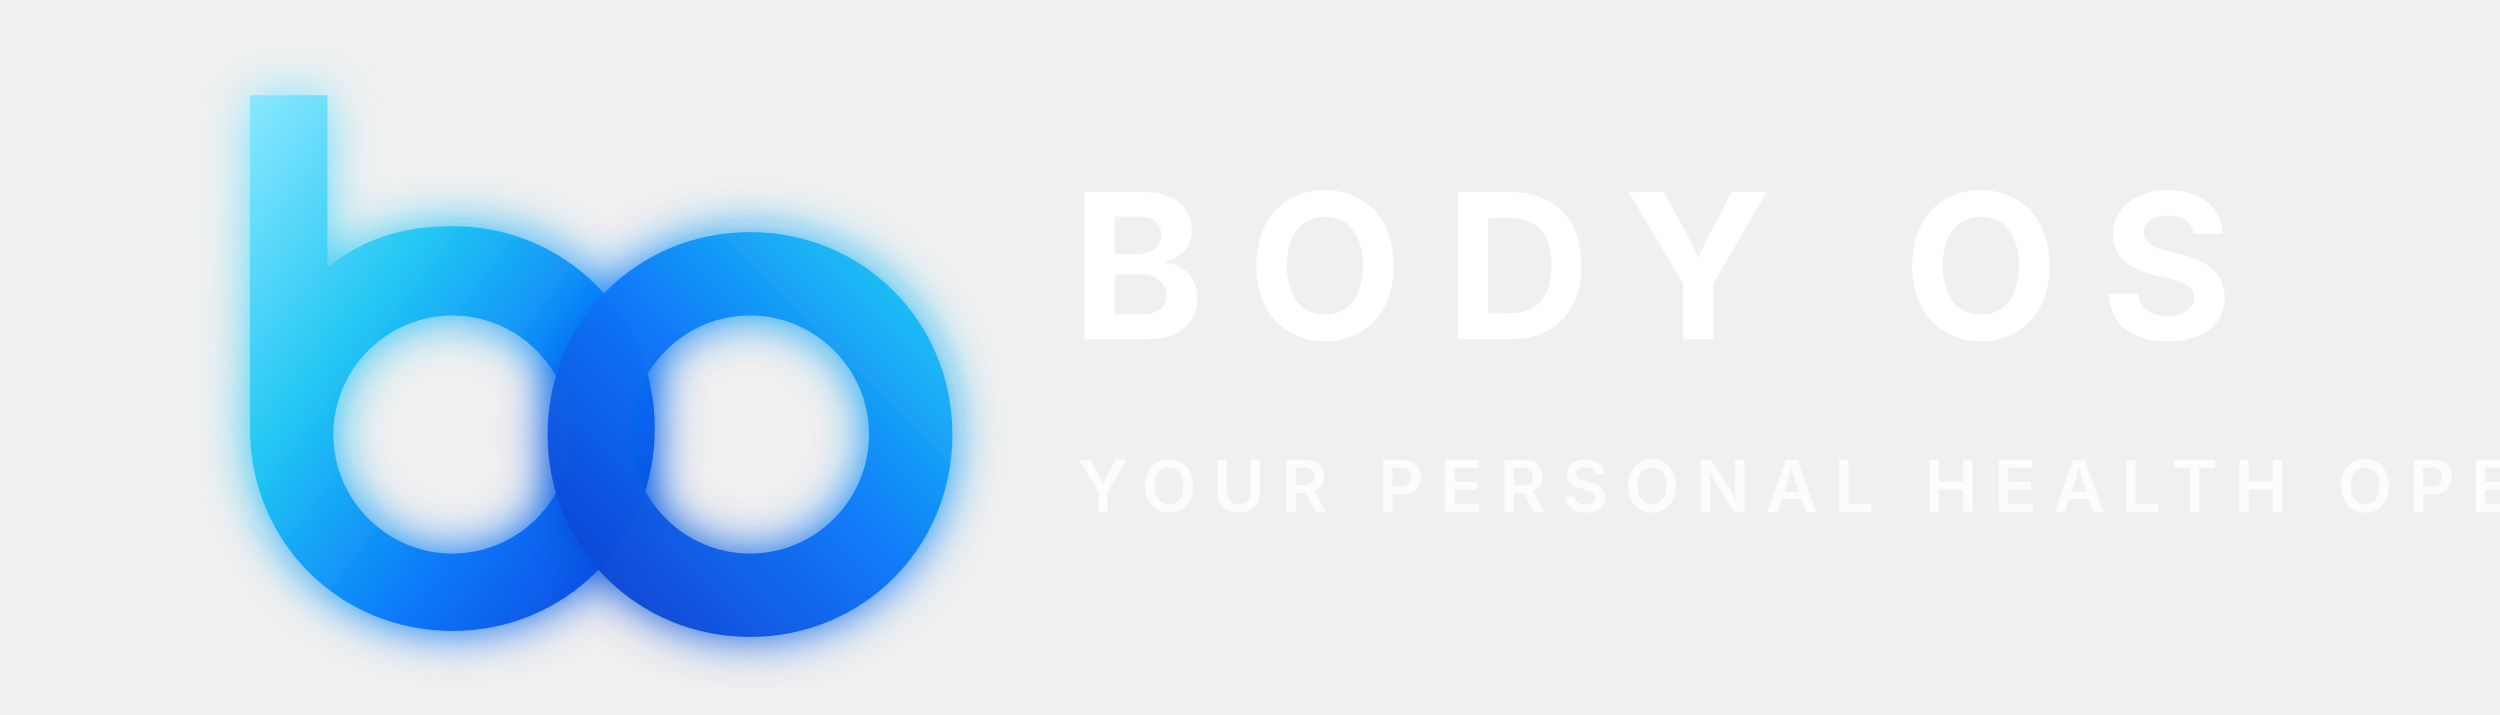
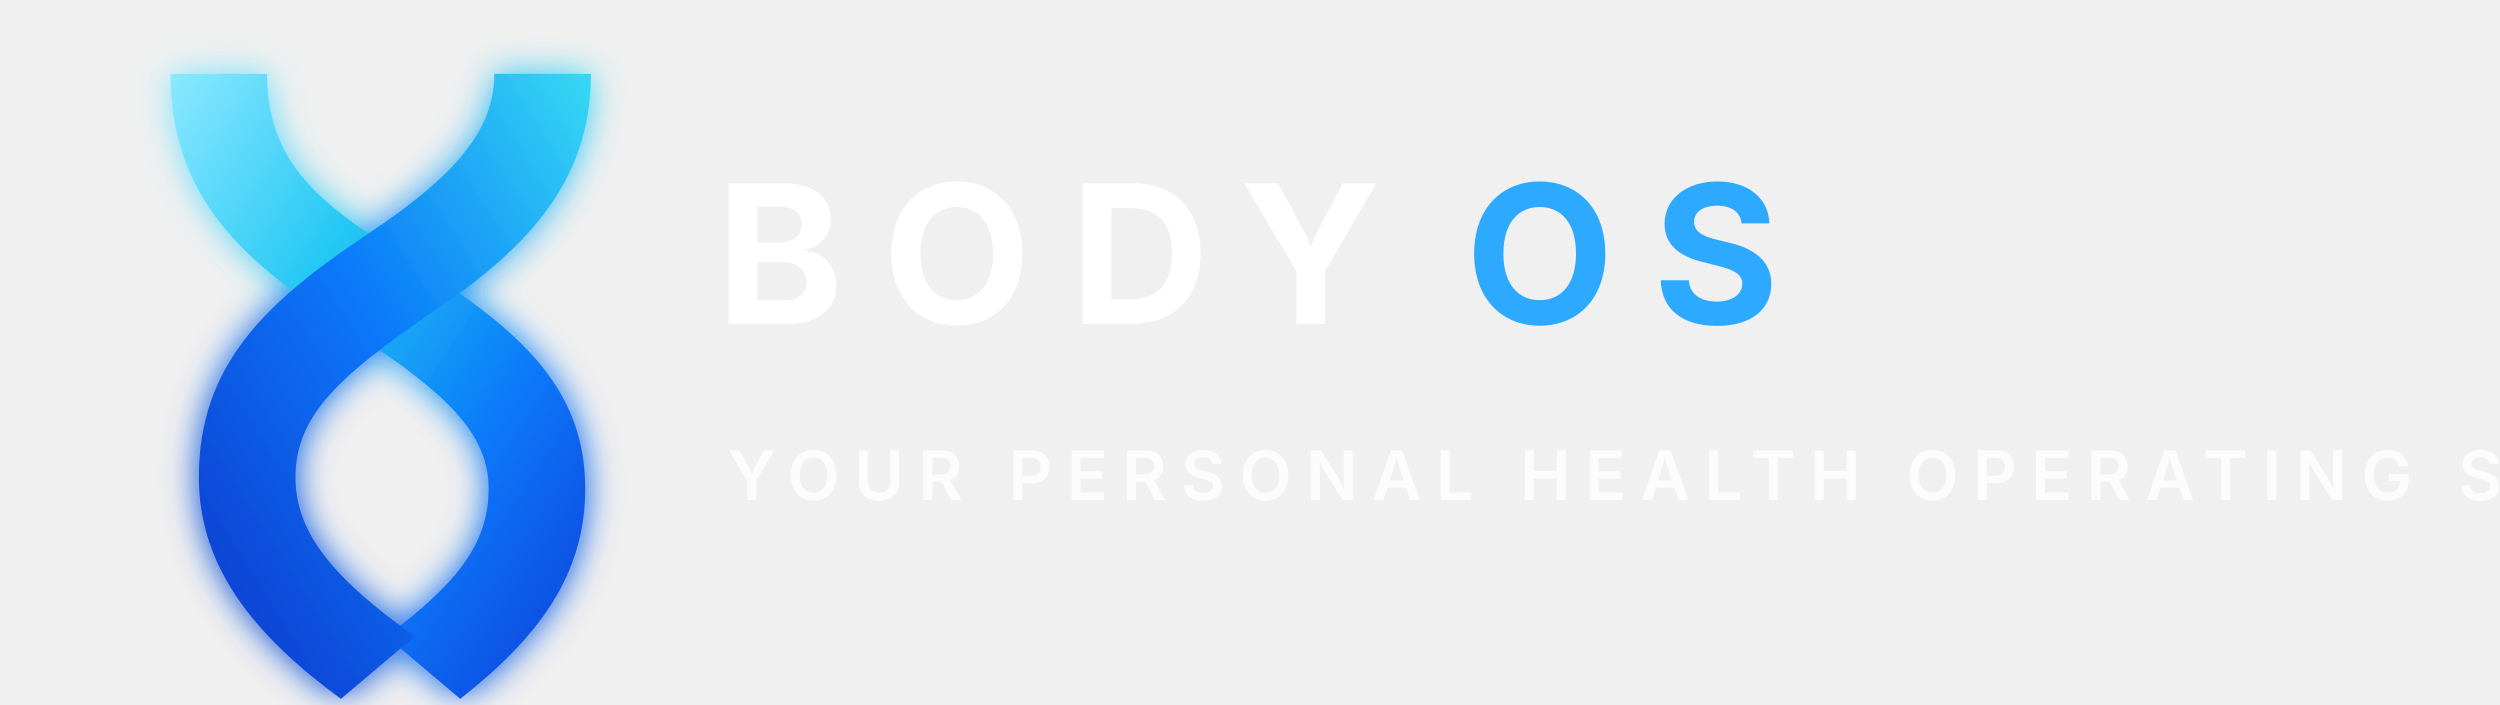
- <svg xmlns="http://www.w3.org/2000/svg" viewBox="0 0 420 120" role="img" aria-labelledby="title desc">
+ <svg xmlns="http://www.w3.org/2000/svg" viewBox="0 0 440 124" role="img" aria-labelledby="title desc">
  <defs>
-     <linearGradient id="g1" x1="0" y1="0" x2="1" y2="1">
+     <linearGradient id="helixA" x1="0" y1="0" x2="1" y2="1">
      <stop offset="0" stop-color="#8BE8FF" />
-       <stop offset="0.35" stop-color="#22C7F4" />
+       <stop offset="0.34" stop-color="#22C7F4" />
      <stop offset="0.68" stop-color="#0877F9" />
-       <stop offset="1" stop-color="#113EDB" />
+       <stop offset="1" stop-color="#123ED8" />
    </linearGradient>
-     <linearGradient id="g2" x1="0" y1="1" x2="1" y2="0">
-       <stop offset="0" stop-color="#0636C9" />
+     <linearGradient id="helixB" x1="0" y1="1" x2="1" y2="0">
+       <stop offset="0" stop-color="#0935C9" />
      <stop offset="0.52" stop-color="#0877F9" />
-       <stop offset="1" stop-color="#20D8F2" />
+       <stop offset="1" stop-color="#37D9F3" />
    </linearGradient>
-     <filter id="glow" x="-30%" y="-30%" width="160%" height="160%">
-       <feGaussianBlur stdDeviation="4" result="b" />
+     <linearGradient id="rungs" x1="0" y1="0" x2="1" y2="0">
+       <stop stop-color="#B9F1FF" stop-opacity=".9" />
+       <stop offset=".5" stop-color="#fff" stop-opacity=".38" />
+       <stop offset="1" stop-color="#6AB6FF" stop-opacity=".92" />
+     </linearGradient>
+     <filter id="softGlow" x="-30%" y="-30%" width="160%" height="160%">
+       <feGaussianBlur stdDeviation="3" result="blur" />
      <feMerge>
-         <feMergeNode in="b" />
+         <feMergeNode in="blur" />
        <feMergeNode in="SourceGraphic" />
      </feMerge>
    </filter>
  </defs>
-   <g transform="translate(10 10)">
-     <path d="M32 6v56c0 19 15 34 34 34s34-15 34-34-15-34-34-34c-8 0-15 2-21 7V6H32zm34 37c11 0 20 9 20 20s-9 20-20 20-20-9-20-20 9-20 20-20z" fill="url(#g1)" filter="url(#glow)" />
-     <path d="M116 29c-19 0-34 15-34 34s15 34 34 34 34-15 34-34-15-34-34-34zm0 14c11 0 20 9 20 20s-9 20-20 20-20-9-20-20 9-20 20-20z" fill="url(#g2)" opacity=".98" filter="url(#glow)" />
+   <g transform="translate(12 8)" filter="url(#softGlow)">
+     <path d="M35 5c0 17 11 24 27 34 17 11 29 21 29 39 0 15-8 26-22 37l-13-11c12-9 18-16 18-26 0-10-8-17-23-27C34 40 18 29 18 5z" fill="url(#helixA)" />
+     <path d="M75 5c0 10-7 18-22 28C35 45 23 56 23 76c0 16 10 28 25 39l13-11C47 94 40 86 40 76c0-11 8-18 24-29C82 35 92 23 92 5z" fill="url(#helixB)" />
+     <g stroke="url(#rungs)" stroke-width="4" stroke-linecap="round" opacity=".9">
+       <path d="M34 22h42" />
+       <path d="M40 40h31" />
+       <path d="M39 59h33" />
+       <path d="M33 79h44" />
+       <path d="M40 98h30" />
+     </g>
  </g>
  <g fill="#fff">
-     <text x="180" y="57" font-family="Inter,Segoe UI,Arial,sans-serif" font-size="34" font-weight="700" letter-spacing="7">BODY OS</text>
-     <text x="181" y="86" font-family="Inter,Segoe UI,Arial,sans-serif" font-size="12" font-weight="600" letter-spacing="2.7" opacity=".82">YOUR PERSONAL HEALTH OPERATING SYSTEM</text>
+     <text x="126" y="57" font-family="Inter,Segoe UI,Arial,sans-serif" font-size="34" font-weight="700" letter-spacing="6.8">BODY <tspan fill="#2DA9FF">OS</tspan>
+     </text>
+     <text x="128" y="88" font-family="Inter,Segoe UI,Arial,sans-serif" font-size="12" font-weight="600" letter-spacing="2.5" opacity=".82">YOUR PERSONAL HEALTH OPERATING SYSTEM</text>
  </g>
</svg>
